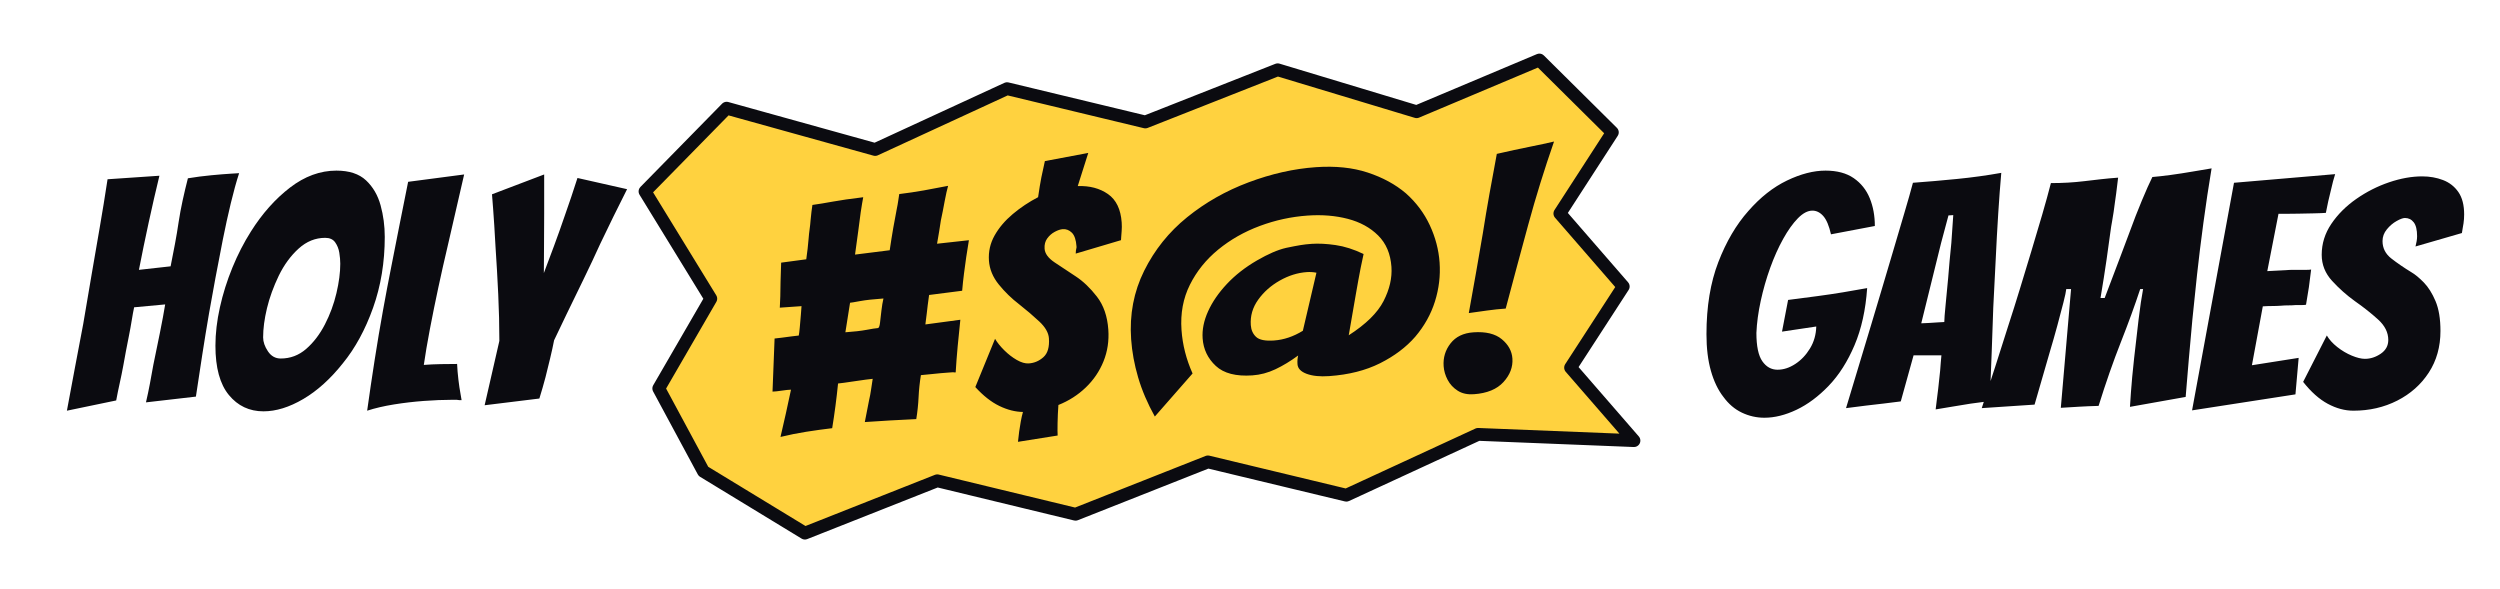
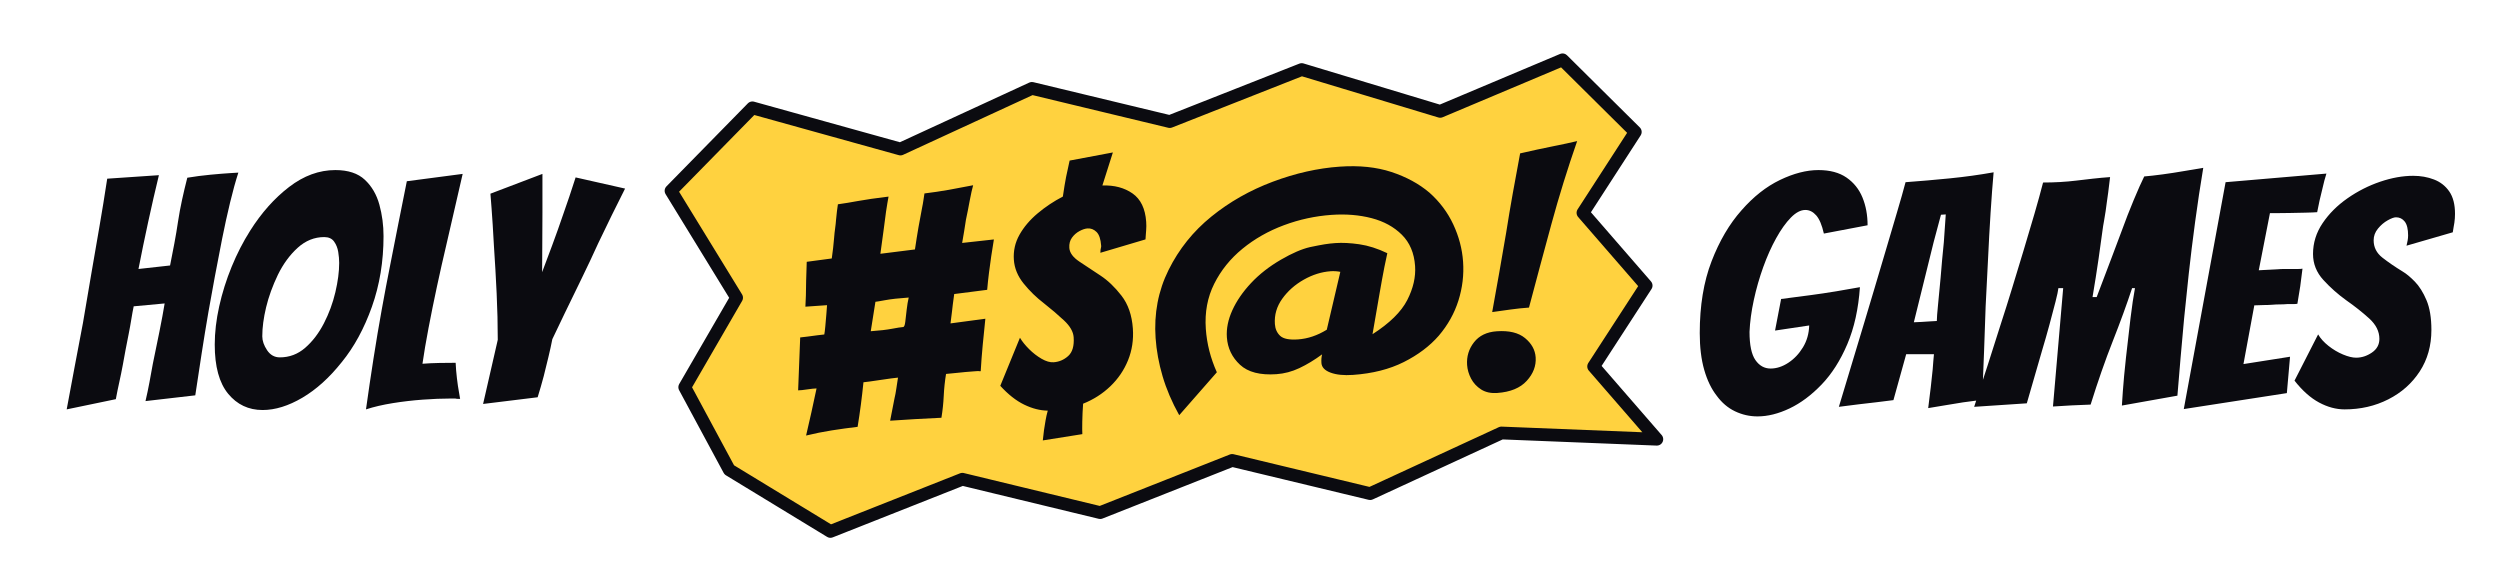
- <svg xmlns="http://www.w3.org/2000/svg" viewBox="0 0 1562 368" width="1562" height="368" role="img" aria-label="Holy Grawlix Games">
+ <svg xmlns="http://www.w3.org/2000/svg" viewBox="0 0 1567 368" width="1567" height="368" role="img" aria-label="Holy Grawlix Games">
  <path fill="#0B0B10" d="M41.8 256.6Q44.4 242.8 46.9 229.3Q49.4 215.8 52.0 202.4Q54.8 185.8 57.3 171.2Q59.8 156.6 62.3 142.2Q64.8 127.8 67.2 112L99.6 109.8Q96.2 123.8 92.9 139.0Q89.6 154.2 86.8 168.6L106.6 166.4Q108.0 159.4 109.3 152.5Q110.6 145.6 111.6 138.8Q112.6 132.2 114.1 125.3Q115.6 118.4 117.4 111.4Q124.6 110.2 132.0 109.5Q139.4 108.8 144.4 108.5Q149.4 108.2 149.4 108.2Q146.8 116.2 144.2 127Q141.6 137.8 139.2 149.8Q136.8 161.8 134.6 173.7Q132.4 185.6 130.6 195.8Q128.4 208.6 126.4 221.5Q124.4 234.4 122.4 247.8L91.2 251.4Q92.6 245.4 93.7 239.5Q94.8 233.6 95.8 228.0Q97.8 218.4 99.9 208.0Q102.0 197.6 103.2 190.2L83.8 192.0Q83.0 195.8 82.3 200.2Q81.6 204.6 80.6 209.6Q79.6 214.6 78.7 219.3Q77.8 224.0 77.0 228.6Q76.0 234.0 74.8 239.4Q73.6 244.8 72.6 250.2ZM164.6 257.0Q151.4 257.0 143.0 246.8Q134.6 236.6 134.6 216.0Q134.6 204.6 137.4 192.0Q140.2 179.4 145.2 167.2Q150.2 155.0 156.8 144.6Q167.4 127.8 181.2 117.2Q195.0 106.6 210.2 106.6Q222.2 106.6 228.7 112.7Q235.2 118.8 237.8 128.3Q240.4 137.8 240.4 148.0Q240.4 171.8 233.1 192.3Q225.8 212.8 214.2 227.0Q202.6 241.6 189.5 249.3Q176.4 257.0 164.6 257.0ZM175.4 224.0Q184.4 224.0 191.3 218.0Q198.2 212.0 203.0 202.7Q207.8 193.4 210.2 183.2Q212.6 173.0 212.6 164.8Q212.6 161.6 212.0 157.9Q211.4 154.2 209.4 151.4Q207.4 148.6 203.2 148.6Q194.0 148.6 186.6 155.3Q179.2 162.0 174.2 172.2Q169.2 182.6 166.8 192.6Q164.4 202.6 164.4 210.8Q164.4 215.0 167.4 219.5Q170.4 224.0 175.4 224.0ZM229.4 256.6Q231.6 240.8 234.1 224.8Q236.6 208.8 239.3 193.9Q242.0 179.0 244.4 167.0Q247.0 154.0 249.6 140.6Q252.2 127.2 255.0 113.6L290.0 109L279.6 154.2Q276.8 166.0 273.9 179.5Q271.0 193.0 268.6 205.6Q266.2 218.2 264.8 228.0Q269.8 227.6 275.5 227.5Q281.2 227.4 285.6 227.4Q285.8 232.0 286.4 237.1Q287.0 242.2 287.7 245.9Q288.4 249.6 288.4 250.0Q287.6 250.0 286.9 250.0Q286.2 250.0 285.4 249.8H282.2Q274.4 249.8 264.9 250.5Q255.4 251.2 246.1 252.7Q236.8 254.2 229.4 256.6ZM302.8 253.2 312.0 213.0Q312.0 198.8 311.3 183.9Q310.6 169.0 309.6 154.2Q308.8 139.4 308.1 130.4Q307.4 121.4 307.4 121.4L340.0 109V133.4Q340.0 145.0 339.9 154.3Q339.8 163.6 339.8 170.6Q342.4 163.8 346.1 153.8Q349.8 143.8 353.0 134.4Q355.0 128.8 356.9 123.1Q358.8 117.4 360.8 111.2L391.8 118.2Q383.2 135.2 375.0 152.4Q370.2 163.0 364.5 174.7Q358.8 186.4 353.9 196.5Q349.0 206.6 346.2 212.6Q345.2 217.8 343.7 224.0Q342.2 230.2 340.8 235.8Q340.0 239.0 339.0 242.3Q338.0 245.6 337.0 249.0Z" />
-   <polygon points="403.0,119.6 454.0,67.6 546.8,93.4 629.2,55.4 715.6,76.2 798.3,43.6 885.1,69.8 961.8,37.5 1007.4,82.7 974.6,133.4 1014.2,179.0 981.3,229.7 1020.9,275.3 923.5,271.4 841.2,309.4 754.7,288.6 672.0,321.3 585.6,300.4 502.9,333.1 439.5,294.5 411.6,242.7 444.1,186.6" fill="#FFD23F" stroke="#0B0B10" stroke-width="8" stroke-linejoin="round" />
-   <g transform="rotate(-4 711.0 184.1)">
-     <path fill="#0B0B10" d="M482.0 257.2Q484.2 250.0 486.4 242.7Q488.6 235.4 490.6 228.2Q489.6 228.2 488.1 228.2Q486.6 228.2 484.8 228.4Q483.0 228.6 481.5 228.6Q480.0 228.6 479.0 228.6L482.6 195.6Q483.8 195.6 487.0 195.4Q490.2 195.2 493.5 195.0Q496.8 194.8 497.8 194.8Q498.2 193.4 498.8 189.7Q499.4 186.0 500.0 182.1Q500.6 178.2 500.8 176.6H487.2L488.0 169.6Q488.2 167.4 488.4 165Q488.6 162.6 488.8 160.4L490.0 148.6L505.8 147.6Q507.2 141.2 508.2 134.6Q508.6 131.8 509.2 129.0Q509.8 126.2 510.2 123.4Q510.6 120.6 511.1 118.3Q511.6 116 512.0 114Q517.8 113.6 524.9 112.8Q532.0 112 544.0 111.4Q543.6 113 543.0 115.4Q542.4 117.8 541.8 120.6L539.4 132.4Q538.0 139.2 536.4 146.8L558.2 145.6Q559.0 142.0 559.8 138.5Q560.6 135.0 561.4 131.8L564.4 120.2Q565.2 117.4 565.7 115Q566.2 112.6 566.6 111Q574.4 110.6 582.0 109.8Q589.6 109 597.4 108Q596.8 109.6 596.1 112Q595.4 114.4 594.6 117.4Q593.8 120.6 593.0 123.5Q592.2 126.4 591.4 129.2Q590.6 132.6 589.8 136.2Q589.0 139.8 588.0 143.6L608.0 142.8L605.6 153.2Q604.6 157.8 603.5 163.3Q602.4 168.8 601.6 174.0L580.8 175.2Q580.0 179.2 579.5 181.5Q579.0 183.8 578.6 186.3Q578.2 188.8 577.2 193.4L599.2 192.0Q597.8 199.8 596.4 208.3Q595.0 216.8 594.0 224.6Q593.0 224.6 592.4 224.4H589.8Q584.2 224.4 579.5 224.6Q574.8 224.8 572.2 224.8Q571.4 228.2 570.8 231.6Q570.2 235.0 569.8 238.4Q569.4 241.8 568.8 245.2Q568.2 248.6 567.4 252.0Q559.2 251.8 551.2 251.7Q543.2 251.6 535.2 251.6L538.8 238.2Q539.8 235.0 540.5 231.7Q541.2 228.4 542.0 225.0Q540.8 225.0 537.7 225.2Q534.6 225.4 530.8 225.7Q527.0 226.0 524.1 226.2Q521.2 226.4 520.2 226.4Q519.0 233.4 517.6 240.3Q516.2 247.2 514.6 254.0Q506.4 254.4 498.3 255.1Q490.2 255.8 482.0 257.2ZM527.0 194.8Q535.2 194.8 540.3 194.2Q545.4 193.6 547.4 193.6Q548.4 193.6 549.0 190.4Q549.6 187.2 550.4 182.9Q551.2 178.6 552.2 175.4Q542.8 175.4 537.5 176Q532.2 176.6 531.2 176.6ZM629.8 270.6 631.0 264.2Q631.6 261.4 632.4 258.2Q633.2 255.0 634.2 252.2Q627.0 251.6 619.7 247.4Q612.4 243.2 605.6 234.6L620.0 205.4Q621.8 209.0 625.2 212.9Q628.6 216.8 632.6 219.5Q636.6 222.2 640.0 222.2Q645.2 222.2 649.4 218.9Q653.6 215.6 653.6 207.4Q653.6 202.2 648.3 196.5Q643.0 190.8 636.6 185.0Q629.8 179.0 624.7 171.7Q619.6 164.4 619.6 156.4Q619.6 148.0 624.2 141.0Q628.8 134.0 636.5 128.4Q644.2 122.8 653.0 119Q654.6 111.6 655.9 106.8Q657.2 102 658.8 96.8L686.2 93.6L678.2 113.8Q689.4 114.2 696.7 120.1Q704.0 126 704.0 138.4Q704.0 139.8 703.9 141.1Q703.8 142.4 703.6 143.8Q703.4 145.2 703.2 146.5Q703.0 147.8 702.8 149.4L674.0 155.8Q674.2 153.6 674.6 152.6Q674.8 152.2 674.8 151.4Q674.8 145.2 672.5 142.6Q670.2 140.0 667.0 140.0Q664.8 140.0 661.9 141.3Q659.0 142.6 656.9 145.1Q654.8 147.6 654.8 151.4Q654.8 156.0 660.5 160.4Q666.2 164.8 673.0 170.0Q679.6 175.0 685.3 183.5Q691.0 192.0 691.0 204.6Q691.0 215.2 686.6 224.2Q682.2 233.2 674.4 239.7Q666.6 246.2 656.6 249.4Q655.8 255.0 655.3 260.6Q654.8 266.2 654.8 268.4ZM716.2 260.8Q710.2 248.0 707.5 235.7Q704.8 223.4 704.8 211.6Q704.8 188.4 715.9 169.5Q727.0 150.6 745.0 138.0Q763.0 125.4 784.9 118.9Q806.8 112.4 827.4 112.4Q845.8 112.4 859.5 118Q873.2 123.6 882.4 132.6Q891.4 141.8 895.9 153.5Q900.4 165.2 900.4 177.2Q900.4 189.6 895.8 201.3Q891.2 213.0 882.0 222.4Q872.8 231.6 858.9 237.4Q845.0 243.2 826.6 243.2Q818.0 243.2 812.7 240.8Q807.4 238.4 807.4 234.4Q807.4 231.4 808.2 229.0Q800.6 233.8 793.4 236.6Q786.2 239.4 778.8 239.4Q763.4 239.4 756.4 231.9Q749.4 224.4 749.4 214.2Q749.4 206.0 754.0 197.5Q758.6 189.0 766.9 181.3Q775.2 173.6 786.6 168.0Q797.6 162.6 805.4 161.4Q811.2 160.6 814.5 160.3Q817.8 160.0 821.4 160.0Q828.0 160.0 836.3 161.8Q844.6 163.6 853.4 168.6L851.0 177.0Q850.0 180.6 848.9 185Q847.8 189.4 846.8 193.4L840.6 218.6Q857.4 209.4 863.8 198.8Q870.2 188.2 870.2 177.8Q870.2 165.6 863.3 157.7Q856.4 149.8 845.1 146.0Q833.8 142.2 820.2 142.2Q804.8 142.2 789.9 146.6Q775.0 151.0 763.0 159.5Q751.0 168.0 743.8 180.2Q736.6 192.4 736.6 208.0Q736.6 222.0 741.6 235.6ZM793.8 218.6Q803.0 218.6 812.2 213.8L823.2 178.2Q820.2 177.4 817.2 177.4Q808.6 177.4 800.0 181.5Q791.4 185.6 785.7 192.5Q780.0 199.4 780.0 208.0Q780.0 212.6 782.8 215.6Q785.6 218.6 793.8 218.6ZM916.4 210.0Q919.6 197.6 922.6 185.4Q925.6 173.2 928.6 161.0Q931.4 148.8 934.5 136.5Q937.6 124.2 940.8 112Q952.2 110.2 961.6 109Q971 107.8 977.0 106.8Q966.2 132.0 957.3 157.5Q948.4 183.0 939.6 208.8Q933.8 208.8 928.0 209.2Q922.2 209.6 916.4 210.0ZM916 260.8Q910 260.8 906.1 257.9Q902.2 255.0 900.3 250.7Q898.4 246.4 898.4 242.0Q898.4 234.0 903.7 228.1Q909 222.2 918.4 222.2Q930 222.2 935.8 227.7Q941.6 233.2 941.6 240.2Q941.6 248.2 935.0 254.5Q928.4 260.8 916 260.8Z" />
+   <polygon points="420.6,119.6 471.6,67.6 564.4,93.4 646.8,55.4 733.2,76.2 815.9,43.6 902.7,69.8 979.4,37.5 1025.0,82.7 992.2,133.4 1031.8,179.0 998.9,229.7 1038.5,275.3 941.1,271.4 858.8,309.4 772.3,288.6 689.6,321.3 603.2,300.4 520.5,333.1 457.1,294.5 429.2,242.7 461.7,186.6" fill="#FFD23F" stroke="#0B0B10" stroke-width="8" stroke-linejoin="round" />
+   <g transform="rotate(-4 728.6 184.1)">
+     <path fill="#0B0B10" d="M499.6 257.2Q501.8 250.0 504.0 242.7Q506.2 235.4 508.2 228.2Q507.2 228.2 505.7 228.2Q504.2 228.2 502.4 228.4Q500.6 228.6 499.1 228.6Q497.6 228.6 496.6 228.6L500.2 195.6Q501.4 195.6 504.6 195.4Q507.8 195.2 511.1 195.0Q514.4 194.8 515.4 194.8Q515.8 193.4 516.4 189.7Q517.0 186.0 517.6 182.1Q518.2 178.2 518.4 176.6H504.8L505.6 169.6Q505.8 167.4 506.0 165Q506.2 162.6 506.4 160.4L507.6 148.6L523.4 147.6Q524.8 141.2 525.8 134.6Q526.2 131.8 526.8 129.0Q527.4 126.2 527.8 123.4Q528.2 120.6 528.7 118.3Q529.2 116 529.6 114Q535.4 113.6 542.5 112.8Q549.6 112 561.6 111.4Q561.2 113 560.6 115.4Q560.0 117.8 559.4 120.6L557.0 132.4Q555.6 139.2 554.0 146.8L575.8 145.6Q576.6 142.0 577.4 138.5Q578.2 135.0 579.0 131.8L582.0 120.2Q582.8 117.4 583.3 115Q583.8 112.6 584.2 111Q592.0 110.6 599.6 109.8Q607.2 109 615.0 108Q614.4 109.6 613.7 112Q613.0 114.4 612.2 117.4Q611.4 120.6 610.6 123.5Q609.8 126.4 609.0 129.2Q608.2 132.6 607.4 136.2Q606.6 139.8 605.6 143.6L625.6 142.8L623.2 153.2Q622.2 157.8 621.1 163.3Q620.0 168.8 619.2 174.0L598.4 175.2Q597.6 179.2 597.1 181.5Q596.6 183.8 596.2 186.3Q595.8 188.8 594.8 193.4L616.8 192.0Q615.4 199.8 614.0 208.3Q612.6 216.8 611.6 224.6Q610.6 224.6 610.0 224.4H607.4Q601.8 224.4 597.1 224.6Q592.4 224.8 589.8 224.8Q589.0 228.2 588.4 231.6Q587.8 235.0 587.4 238.4Q587.0 241.8 586.4 245.2Q585.8 248.6 585.0 252.0Q576.8 251.8 568.8 251.7Q560.8 251.6 552.8 251.6L556.4 238.2Q557.4 235.0 558.1 231.7Q558.8 228.4 559.6 225.0Q558.4 225.0 555.3 225.2Q552.2 225.4 548.4 225.7Q544.6 226.0 541.7 226.2Q538.8 226.4 537.8 226.4Q536.6 233.4 535.2 240.3Q533.8 247.2 532.2 254.0Q524.0 254.4 515.9 255.1Q507.8 255.8 499.6 257.2ZM544.6 194.8Q552.8 194.8 557.9 194.2Q563.0 193.6 565.0 193.6Q566.0 193.6 566.6 190.4Q567.2 187.2 568.0 182.9Q568.8 178.6 569.8 175.4Q560.4 175.4 555.1 176Q549.8 176.6 548.8 176.6ZM647.4 270.6 648.6 264.2Q649.2 261.4 650.0 258.2Q650.8 255.0 651.8 252.2Q644.6 251.6 637.3 247.4Q630.0 243.2 623.2 234.6L637.6 205.4Q639.4 209.0 642.8 212.9Q646.2 216.8 650.2 219.5Q654.2 222.2 657.6 222.2Q662.8 222.2 667.0 218.9Q671.2 215.6 671.2 207.4Q671.2 202.2 665.9 196.5Q660.6 190.8 654.2 185.0Q647.4 179.0 642.3 171.7Q637.2 164.4 637.2 156.4Q637.2 148.0 641.8 141.0Q646.4 134.0 654.1 128.4Q661.8 122.8 670.6 119Q672.2 111.6 673.5 106.8Q674.8 102 676.4 96.8L703.8 93.6L695.8 113.8Q707.0 114.2 714.3 120.1Q721.6 126 721.6 138.4Q721.6 139.8 721.5 141.1Q721.4 142.4 721.2 143.8Q721.0 145.2 720.8 146.5Q720.6 147.8 720.4 149.4L691.6 155.8Q691.8 153.6 692.2 152.6Q692.4 152.2 692.4 151.4Q692.4 145.2 690.1 142.6Q687.8 140.0 684.6 140.0Q682.4 140.0 679.5 141.3Q676.6 142.6 674.5 145.1Q672.4 147.6 672.4 151.4Q672.4 156.0 678.1 160.4Q683.8 164.8 690.6 170.0Q697.2 175.0 702.9 183.5Q708.6 192.0 708.6 204.6Q708.6 215.2 704.2 224.2Q699.8 233.2 692.0 239.7Q684.2 246.2 674.2 249.4Q673.4 255.0 672.9 260.6Q672.4 266.2 672.4 268.4ZM733.8 260.8Q727.8 248.0 725.1 235.7Q722.4 223.4 722.4 211.6Q722.4 188.4 733.5 169.5Q744.6 150.6 762.6 138.0Q780.6 125.4 802.5 118.9Q824.4 112.4 845.0 112.4Q863.4 112.4 877.1 118Q890.8 123.6 900.0 132.6Q909.0 141.8 913.5 153.5Q918.0 165.2 918.0 177.2Q918.0 189.6 913.4 201.3Q908.8 213.0 899.6 222.4Q890.4 231.6 876.5 237.4Q862.6 243.2 844.2 243.2Q835.6 243.2 830.3 240.8Q825.0 238.4 825.0 234.4Q825.0 231.4 825.8 229.0Q818.2 233.8 811.0 236.6Q803.8 239.4 796.4 239.4Q781.0 239.4 774.0 231.9Q767.0 224.4 767.0 214.2Q767.0 206.0 771.6 197.5Q776.2 189.0 784.5 181.3Q792.8 173.6 804.2 168.0Q815.2 162.6 823.0 161.4Q828.8 160.6 832.1 160.3Q835.4 160.0 839.0 160.0Q845.6 160.0 853.9 161.8Q862.2 163.6 871.0 168.6L868.6 177.0Q867.6 180.6 866.5 185Q865.4 189.4 864.4 193.4L858.2 218.6Q875.0 209.4 881.4 198.8Q887.8 188.2 887.8 177.8Q887.8 165.6 880.9 157.7Q874.0 149.8 862.7 146.0Q851.4 142.2 837.8 142.2Q822.4 142.2 807.5 146.6Q792.6 151.0 780.6 159.5Q768.6 168.0 761.4 180.2Q754.2 192.4 754.2 208.0Q754.2 222.0 759.2 235.6ZM811.4 218.6Q820.6 218.6 829.8 213.8L840.8 178.2Q837.8 177.4 834.8 177.4Q826.2 177.4 817.6 181.5Q809.0 185.6 803.3 192.5Q797.6 199.4 797.6 208.0Q797.6 212.6 800.4 215.6Q803.2 218.6 811.4 218.6ZM934.0 210.0Q937.2 197.6 940.2 185.4Q943.2 173.2 946.2 161.0Q949.0 148.8 952.1 136.5Q955.2 124.2 958.4 112Q969.8 110.2 979.2 109Q988.6 107.8 994.6 106.8Q983.8 132.0 974.9 157.5Q966.0 183.0 957.2 208.8Q951.4 208.8 945.6 209.2Q939.8 209.6 934.0 210.0ZM933.6 260.8Q927.6 260.8 923.7 257.9Q919.8 255.0 917.9 250.7Q916.0 246.4 916.0 242.0Q916.0 234.0 921.3 228.1Q926.6 222.2 936.0 222.2Q947.6 222.2 953.4 227.7Q959.2 233.2 959.2 240.2Q959.2 248.2 952.6 254.5Q946.0 260.8 933.6 260.8Z" />
  </g>
-   <path fill="#0B0B10" d="M1102.4 261.0Q1095.0 261.0 1088.3 257.8Q1081.6 254.6 1076.8 248.0Q1071.8 241.6 1069.0 231.8Q1066.2 222.0 1066.2 208.8Q1066.2 183.0 1073.6 163.8Q1081.0 144.6 1092.4 131.8Q1103.6 119 1116.5 112.8Q1129.4 106.6 1140.6 106.6Q1151.4 106.6 1158.2 111.3Q1165.0 116 1168.2 123.8Q1171.4 131.6 1171.4 141.2L1144.0 146.4Q1142.2 138.4 1139.2 135Q1136.2 131.6 1132.4 131.6Q1128.0 131.6 1123.3 136.4Q1118.6 141.2 1114.1 149.3Q1109.6 157.4 1106.0 167.4Q1102.4 177.4 1100.1 188.0Q1097.8 198.6 1097.4 208.0Q1097.4 220.4 1101.1 225.7Q1104.8 231.0 1110.6 231.0Q1116.2 231.0 1121.7 227.4Q1127.2 223.8 1130.9 217.7Q1134.6 211.6 1134.8 204.0L1113.4 207.2L1117.2 187.4L1135.6 185.0Q1143.2 184.0 1151.7 182.6Q1160.2 181.2 1166.6 180.0Q1165.2 200.4 1158.7 215.7Q1152.2 231.0 1142.6 241.0Q1133.0 251.0 1122.5 256.0Q1112.0 261.0 1102.4 261.0ZM1209.4 255.8Q1209.8 252.4 1210.2 249.2Q1210.6 246.0 1211.0 242.8L1212.2 231.6Q1212.4 228.8 1212.6 226.4Q1212.8 224.0 1213.0 222.0H1195.6L1187.6 250.8Q1183.2 251.4 1177.2 252.1Q1171.2 252.8 1166.0 253.4Q1162.8 253.8 1159.7 254.2Q1156.6 254.6 1153.4 255.0L1169.2 202.6Q1172.0 193.2 1175.6 181.2Q1179.2 169.2 1182.9 156.6Q1186.6 144.0 1189.9 132.9Q1193.2 121.8 1195.2 114.2Q1208.8 113.2 1222.9 111.8Q1237.0 110.4 1250.4 108Q1249.4 119.2 1248.5 133.3Q1247.6 147.4 1246.9 162.4Q1246.2 177.4 1245.4 192.0Q1245.0 205.8 1244.4 220.5Q1243.8 235.2 1243.2 250.6Q1240.2 251.0 1237.2 251.4Q1234.2 251.8 1231.2 252.2Q1226.2 253.0 1220.2 254.0Q1214.2 255.0 1209.4 255.8ZM1200.4 202.0Q1201.6 202.0 1204.9 201.8Q1208.2 201.6 1211.2 201.4Q1214.2 201.2 1214.8 201.2Q1214.8 198.6 1215.6 190.6Q1216.4 182.6 1217.2 173.8Q1217.6 168.6 1218.1 163.1Q1218.6 157.6 1219.2 151.8L1220.4 134.4L1217.4 134.6L1212.8 151.8ZM1238.2 255.0Q1247 228.2 1255 202.8Q1258.4 192.4 1262.0 180.6Q1265.6 168.8 1269.2 156.9Q1272.8 145.0 1276 134.0Q1279.2 123 1281.4 114.4Q1292.4 114.4 1302.2 113.2Q1307.2 112.6 1312.5 112Q1317.8 111.4 1323.4 111L1322.2 120.8Q1321.8 123.6 1321.4 126.5Q1321 129.4 1320.6 132.4Q1320.2 135.4 1319.6 138.5Q1319 141.6 1318.6 144.8Q1317.8 151.0 1316.2 162.1Q1314.6 173.2 1312.4 186.2H1315Q1320.8 171.0 1324.6 160.9Q1328.4 150.8 1330.8 144.4Q1334.2 135.0 1338.2 125.4Q1342.2 115.8 1344.8 110.6Q1349.6 110.2 1356.3 109.3Q1363 108.4 1369.9 107.2Q1376.8 106 1381.8 105.2Q1379 122 1376.7 139.1Q1374.4 156.2 1372.7 171.7Q1371 187.2 1369.8 199.6Q1368.6 212.0 1367.6 224.1Q1366.6 236.2 1365.6 248.0L1330.8 254.2Q1330.8 253.8 1331.4 245.2Q1332 236.6 1333.4 223.8Q1334.8 211.0 1336.2 199.5Q1337.6 188.0 1339 180.6H1337.2Q1332.2 195.8 1325.1 213.8Q1318 231.8 1311.2 253.6Q1304.2 253.8 1299.2 254.1Q1294.2 254.4 1287.6 254.8L1294 180.6H1291Q1290.8 182.8 1289.2 189.1Q1287.6 195.4 1285.4 203.5Q1283.2 211.6 1280.8 219.6Q1271.8 251.0 1271.2 252.8ZM1369.6 256.4 1395.8 114.2 1459 108.8Q1457.6 113.2 1456.6 117.8Q1455.6 121.6 1454.7 125.7Q1453.8 129.8 1453.2 133.0Q1450.6 133.2 1445.8 133.3Q1441 133.4 1436 133.5Q1431 133.6 1427.4 133.6Q1423.8 133.6 1423.6 133.6L1416.6 169.4L1428.2 168.8Q1430.4 168.6 1432.7 168.6Q1435 168.6 1437.2 168.6Q1439.4 168.6 1441.2 168.6Q1443 168.6 1444 168.4Q1443.6 171.2 1443.3 173.9Q1443 176.6 1442.6 179.4L1440.8 190.4Q1439.8 190.6 1438.2 190.6Q1436.6 190.6 1434.4 190.6Q1432.2 190.8 1429.8 190.8Q1427.4 190.8 1425.2 191.0Q1422.6 191.2 1419.8 191.2Q1417 191.2 1413.8 191.4L1407 228.2L1436.2 223.6L1434.2 246.4ZM1470.4 256.6Q1462.4 256.6 1454.4 252.3Q1446.4 248.0 1439 238.6L1453.8 209.6Q1456 213.4 1460.3 216.8Q1464.6 220.2 1469.4 222.2Q1474.2 224.2 1477.6 224.2Q1482.8 224.2 1487.5 221.0Q1492.2 217.8 1492.2 212.4Q1492.2 205.4 1485.8 199.6Q1479.4 193.8 1471.4 188.2Q1463.6 182.6 1457.1 175.5Q1450.6 168.4 1450.6 159.2Q1450.6 148.8 1456.6 139.9Q1462.6 131.0 1472.2 124.3Q1481.8 117.6 1492.7 113.9Q1503.6 110.2 1513.4 110.2Q1520.4 110.2 1526.4 112.5Q1532.4 114.8 1536.0 120Q1539.6 125.2 1539.6 134.0Q1539.6 135.4 1539.5 136.8Q1539.4 138.2 1539.2 139.6Q1539 141.0 1538.7 142.5Q1538.4 144.0 1538.2 145.6L1509.2 154.0Q1509.6 152.4 1509.9 150.8Q1510.2 149.2 1510.2 147.6Q1510.2 141.6 1508.1 138.9Q1506 136.2 1502.6 136.2Q1500.8 136.2 1497.4 138.1Q1494 140.0 1491.3 143.3Q1488.6 146.6 1488.6 150.6Q1488.6 157.2 1494.1 161.5Q1499.6 165.8 1506.8 170.2Q1510.2 172.2 1514.4 176.5Q1518.6 180.8 1521.7 188.1Q1524.8 195.4 1524.8 206.8Q1524.8 221.6 1517.5 232.8Q1510.2 244.0 1497.8 250.3Q1485.4 256.6 1470.4 256.6Z" />
+   <path fill="#0B0B10" d="M1101.6 261.0Q1094.2 261.0 1087.5 257.8Q1080.8 254.6 1076.0 248.0Q1071.0 241.6 1068.2 231.8Q1065.4 222.0 1065.4 208.8Q1065.4 183.0 1072.8 163.8Q1080.2 144.6 1091.6 131.8Q1102.8 119 1115.7 112.8Q1128.6 106.6 1139.8 106.6Q1150.6 106.6 1157.4 111.3Q1164.2 116 1167.4 123.8Q1170.6 131.6 1170.6 141.2L1143.2 146.4Q1141.4 138.4 1138.4 135Q1135.4 131.6 1131.6 131.6Q1127.2 131.6 1122.5 136.4Q1117.8 141.2 1113.3 149.3Q1108.8 157.4 1105.2 167.4Q1101.6 177.4 1099.3 188.0Q1097.0 198.6 1096.6 208.0Q1096.6 220.4 1100.3 225.7Q1104.0 231.0 1109.8 231.0Q1115.4 231.0 1120.9 227.4Q1126.4 223.8 1130.1 217.7Q1133.8 211.6 1134.0 204.0L1112.6 207.2L1116.4 187.4L1134.8 185.0Q1142.4 184.0 1150.9 182.6Q1159.4 181.2 1165.8 180.0Q1164.4 200.4 1157.9 215.7Q1151.4 231.0 1141.8 241.0Q1132.2 251.0 1121.7 256.0Q1111.2 261.0 1101.6 261.0ZM1208.6 255.8Q1209.0 252.4 1209.4 249.2Q1209.8 246.0 1210.2 242.8L1211.4 231.6Q1211.6 228.8 1211.8 226.4Q1212.0 224.0 1212.2 222.0H1194.8L1186.8 250.8Q1182.4 251.4 1176.4 252.1Q1170.4 252.8 1165.2 253.4Q1162.0 253.8 1158.9 254.2Q1155.8 254.6 1152.6 255.0L1168.4 202.6Q1171.2 193.2 1174.8 181.2Q1178.4 169.2 1182.1 156.6Q1185.8 144.0 1189.1 132.9Q1192.4 121.8 1194.4 114.2Q1208.0 113.2 1222.1 111.8Q1236.2 110.4 1249.6 108Q1248.6 119.2 1247.7 133.3Q1246.8 147.4 1246.1 162.4Q1245.4 177.4 1244.6 192.0Q1244.2 205.8 1243.6 220.5Q1243.0 235.2 1242.4 250.6Q1239.4 251.0 1236.4 251.4Q1233.4 251.8 1230.4 252.2Q1225.4 253.0 1219.4 254.0Q1213.4 255.0 1208.6 255.8ZM1199.6 202.0Q1200.8 202.0 1204.1 201.8Q1207.4 201.6 1210.4 201.4Q1213.4 201.2 1214.0 201.2Q1214.0 198.6 1214.8 190.6Q1215.6 182.6 1216.4 173.8Q1216.8 168.6 1217.3 163.1Q1217.8 157.6 1218.4 151.8L1219.6 134.4L1216.6 134.6L1212.0 151.8ZM1237.4 255.0Q1246.2 228.2 1254.2 202.8Q1257.6 192.4 1261.2 180.6Q1264.8 168.8 1268.4 156.9Q1272 145.0 1275.2 134.0Q1278.4 123 1280.6 114.4Q1291.6 114.4 1301.4 113.2Q1306.4 112.6 1311.7 112Q1317 111.4 1322.6 111L1321.4 120.8Q1321 123.6 1320.6 126.5Q1320.2 129.4 1319.8 132.4Q1319.4 135.4 1318.8 138.5Q1318.2 141.6 1317.8 144.8Q1317 151.0 1315.4 162.1Q1313.8 173.2 1311.6 186.2H1314.2Q1320 171.0 1323.8 160.9Q1327.6 150.8 1330 144.4Q1333.4 135.0 1337.4 125.4Q1341.4 115.8 1344 110.6Q1348.8 110.2 1355.5 109.3Q1362.2 108.4 1369.1 107.2Q1376 106 1381 105.2Q1378.2 122 1375.9 139.1Q1373.6 156.2 1371.9 171.7Q1370.2 187.2 1369 199.6Q1367.8 212.0 1366.8 224.1Q1365.8 236.2 1364.8 248.0L1330 254.2Q1330 253.8 1330.6 245.2Q1331.2 236.6 1332.6 223.8Q1334 211.0 1335.4 199.5Q1336.8 188.0 1338.2 180.6H1336.4Q1331.4 195.8 1324.3 213.8Q1317.2 231.8 1310.4 253.6Q1303.4 253.8 1298.4 254.1Q1293.4 254.4 1286.8 254.8L1293.2 180.6H1290.2Q1290 182.8 1288.4 189.1Q1286.8 195.4 1284.6 203.5Q1282.4 211.6 1280 219.6Q1271 251.0 1270.4 252.8ZM1368.8 256.4 1395 114.2 1458.2 108.8Q1456.8 113.2 1455.8 117.8Q1454.8 121.6 1453.9 125.7Q1453 129.8 1452.4 133.0Q1449.8 133.2 1445 133.3Q1440.2 133.4 1435.2 133.5Q1430.2 133.6 1426.6 133.6Q1423 133.6 1422.8 133.6L1415.8 169.4L1427.4 168.8Q1429.6 168.6 1431.9 168.6Q1434.2 168.6 1436.4 168.6Q1438.6 168.6 1440.4 168.6Q1442.2 168.6 1443.2 168.4Q1442.8 171.2 1442.5 173.9Q1442.2 176.6 1441.8 179.4L1440 190.4Q1439 190.6 1437.4 190.6Q1435.8 190.6 1433.6 190.6Q1431.4 190.8 1429.0 190.8Q1426.6 190.8 1424.4 191.0Q1421.8 191.2 1419 191.2Q1416.2 191.2 1413 191.4L1406.2 228.2L1435.4 223.6L1433.4 246.4ZM1469.6 256.6Q1461.6 256.6 1453.6 252.3Q1445.6 248.0 1438.2 238.6L1453 209.6Q1455.2 213.4 1459.5 216.8Q1463.8 220.2 1468.6 222.2Q1473.4 224.2 1476.8 224.2Q1482 224.2 1486.7 221.0Q1491.4 217.8 1491.4 212.4Q1491.4 205.4 1485.0 199.6Q1478.6 193.8 1470.6 188.2Q1462.8 182.6 1456.3 175.5Q1449.8 168.4 1449.8 159.2Q1449.8 148.8 1455.8 139.9Q1461.8 131.0 1471.4 124.3Q1481 117.6 1491.9 113.9Q1502.8 110.2 1512.6 110.2Q1519.6 110.2 1525.6 112.5Q1531.6 114.8 1535.2 120Q1538.8 125.2 1538.8 134.0Q1538.8 135.4 1538.7 136.8Q1538.6 138.2 1538.4 139.6Q1538.2 141.0 1537.9 142.5Q1537.6 144.0 1537.4 145.6L1508.4 154.0Q1508.8 152.4 1509.1 150.8Q1509.4 149.2 1509.4 147.6Q1509.4 141.6 1507.3 138.9Q1505.2 136.2 1501.8 136.2Q1500 136.2 1496.6 138.1Q1493.2 140.0 1490.5 143.3Q1487.8 146.6 1487.8 150.6Q1487.8 157.2 1493.3 161.5Q1498.8 165.8 1506 170.2Q1509.4 172.2 1513.6 176.5Q1517.8 180.8 1520.9 188.1Q1524 195.4 1524 206.8Q1524 221.6 1516.7 232.8Q1509.4 244.0 1497.0 250.3Q1484.6 256.6 1469.6 256.6Z" />
</svg>
